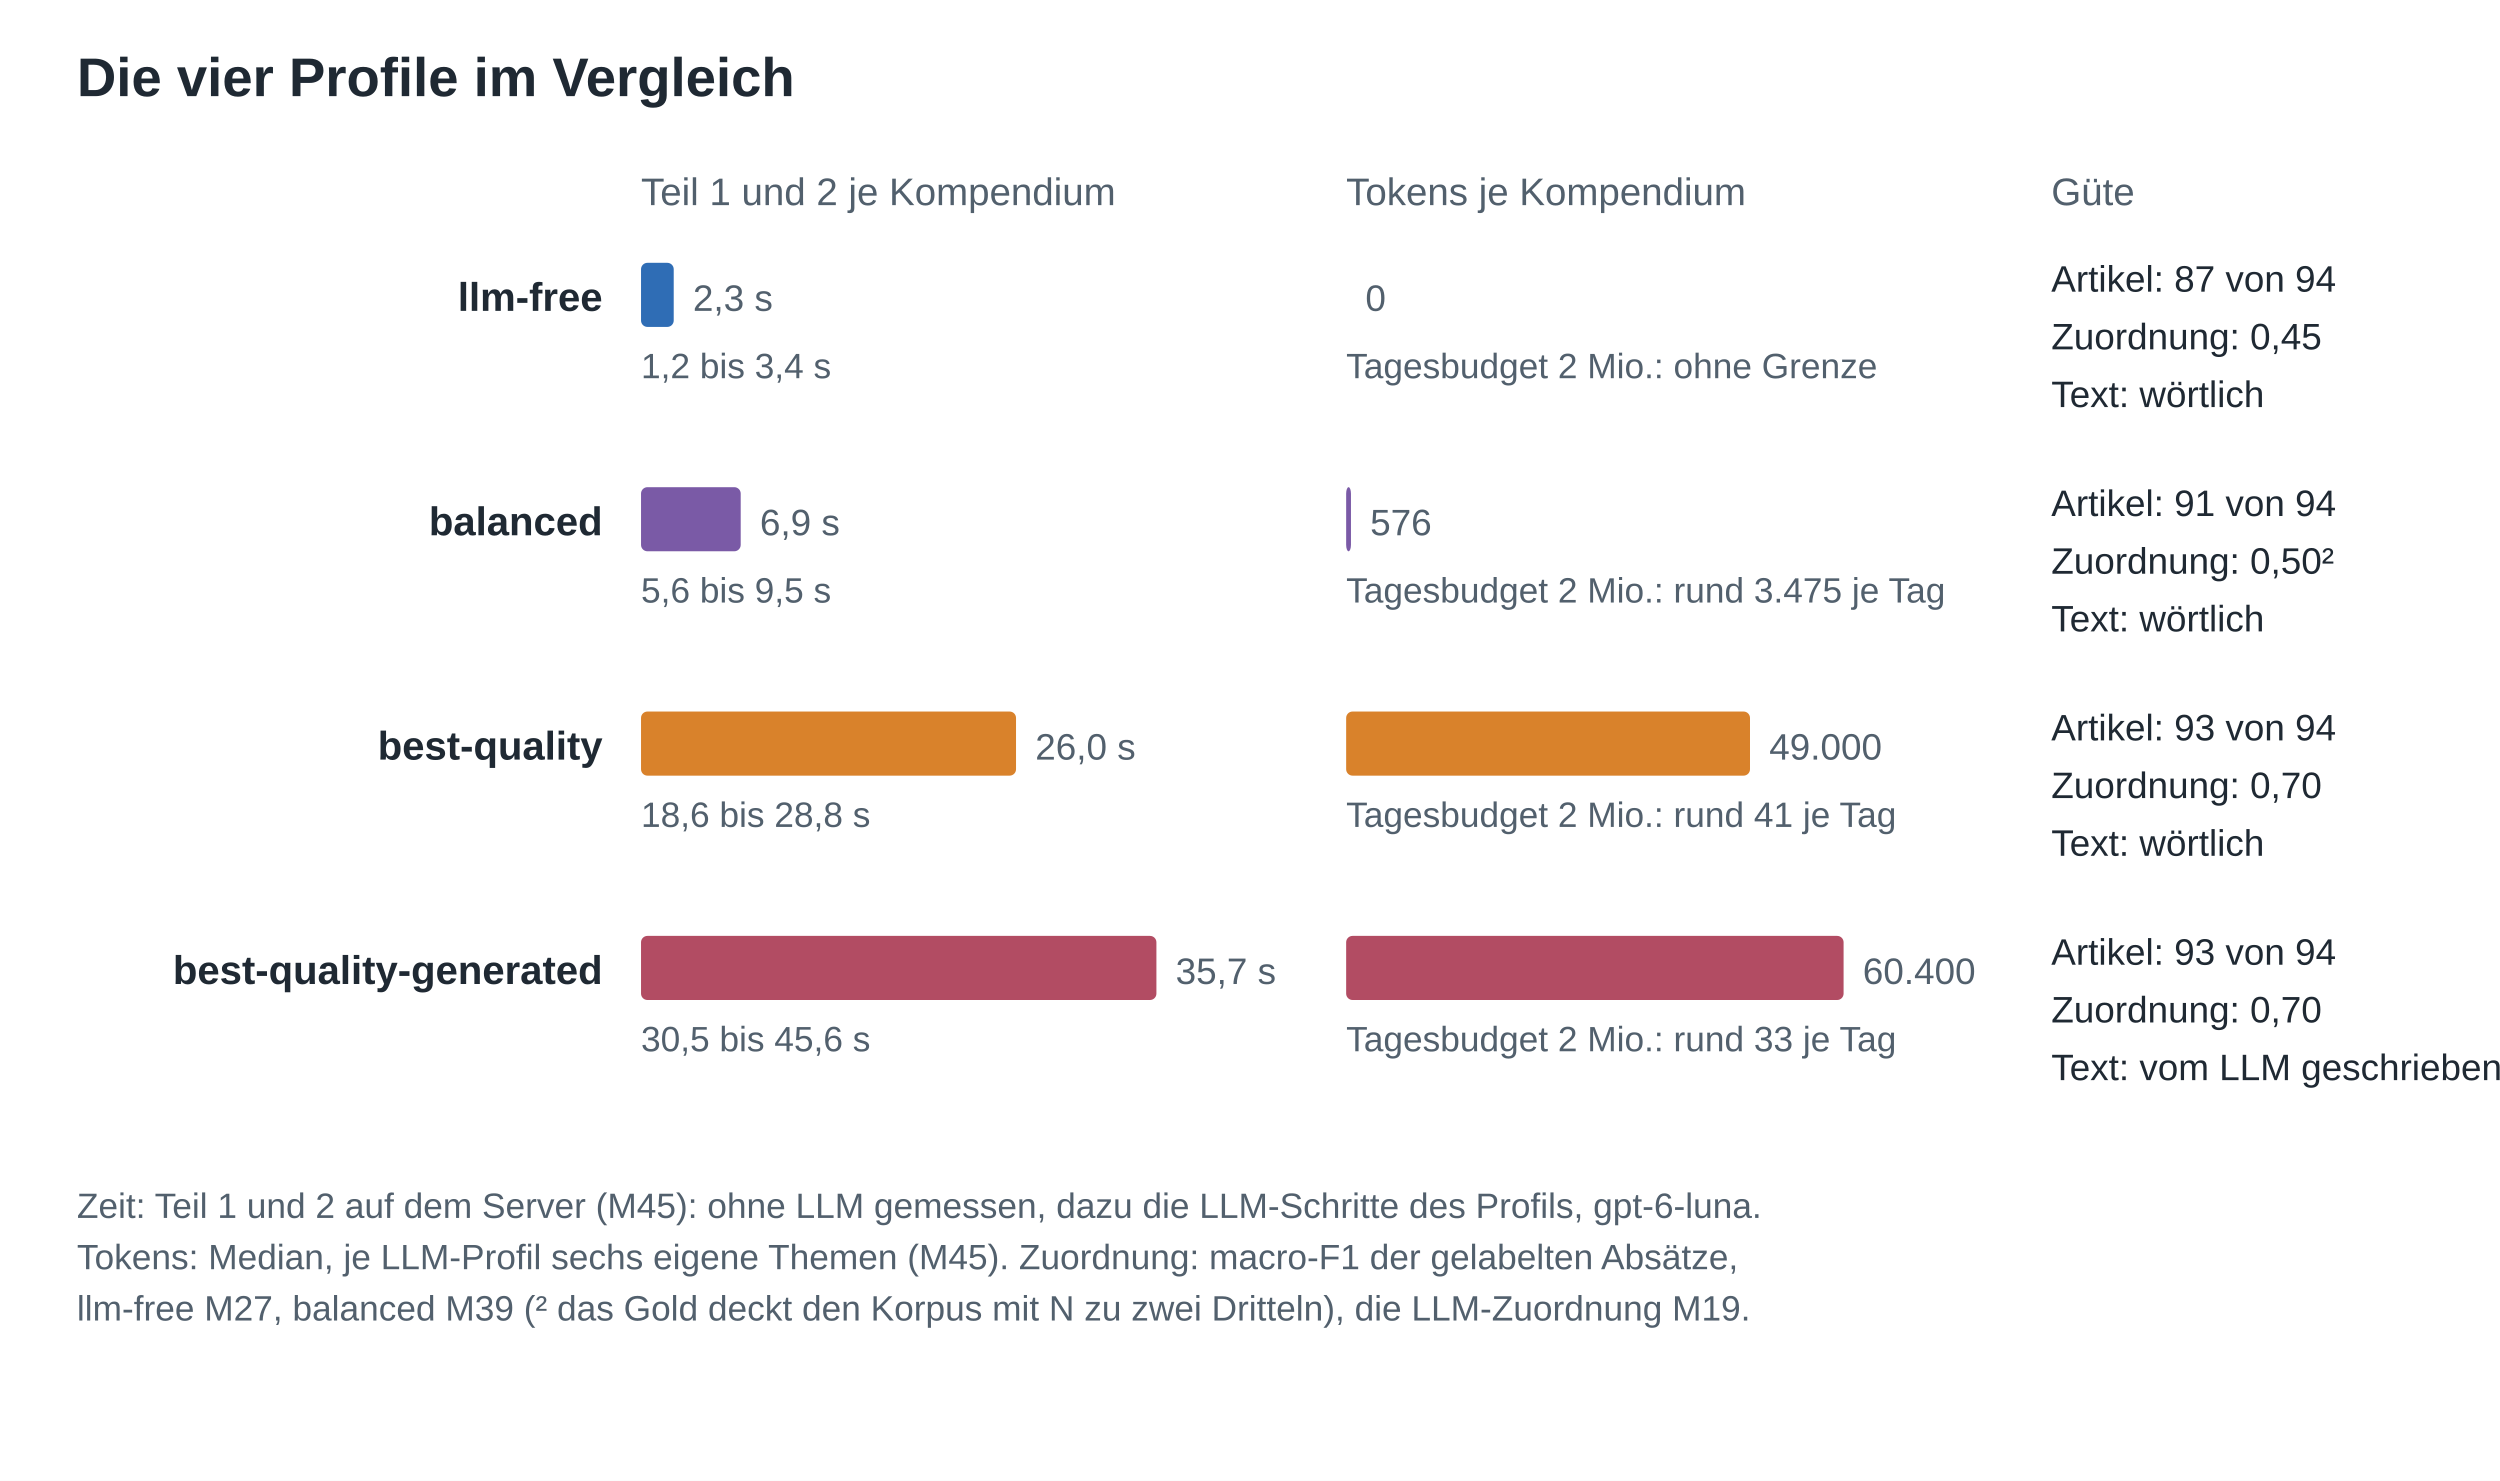
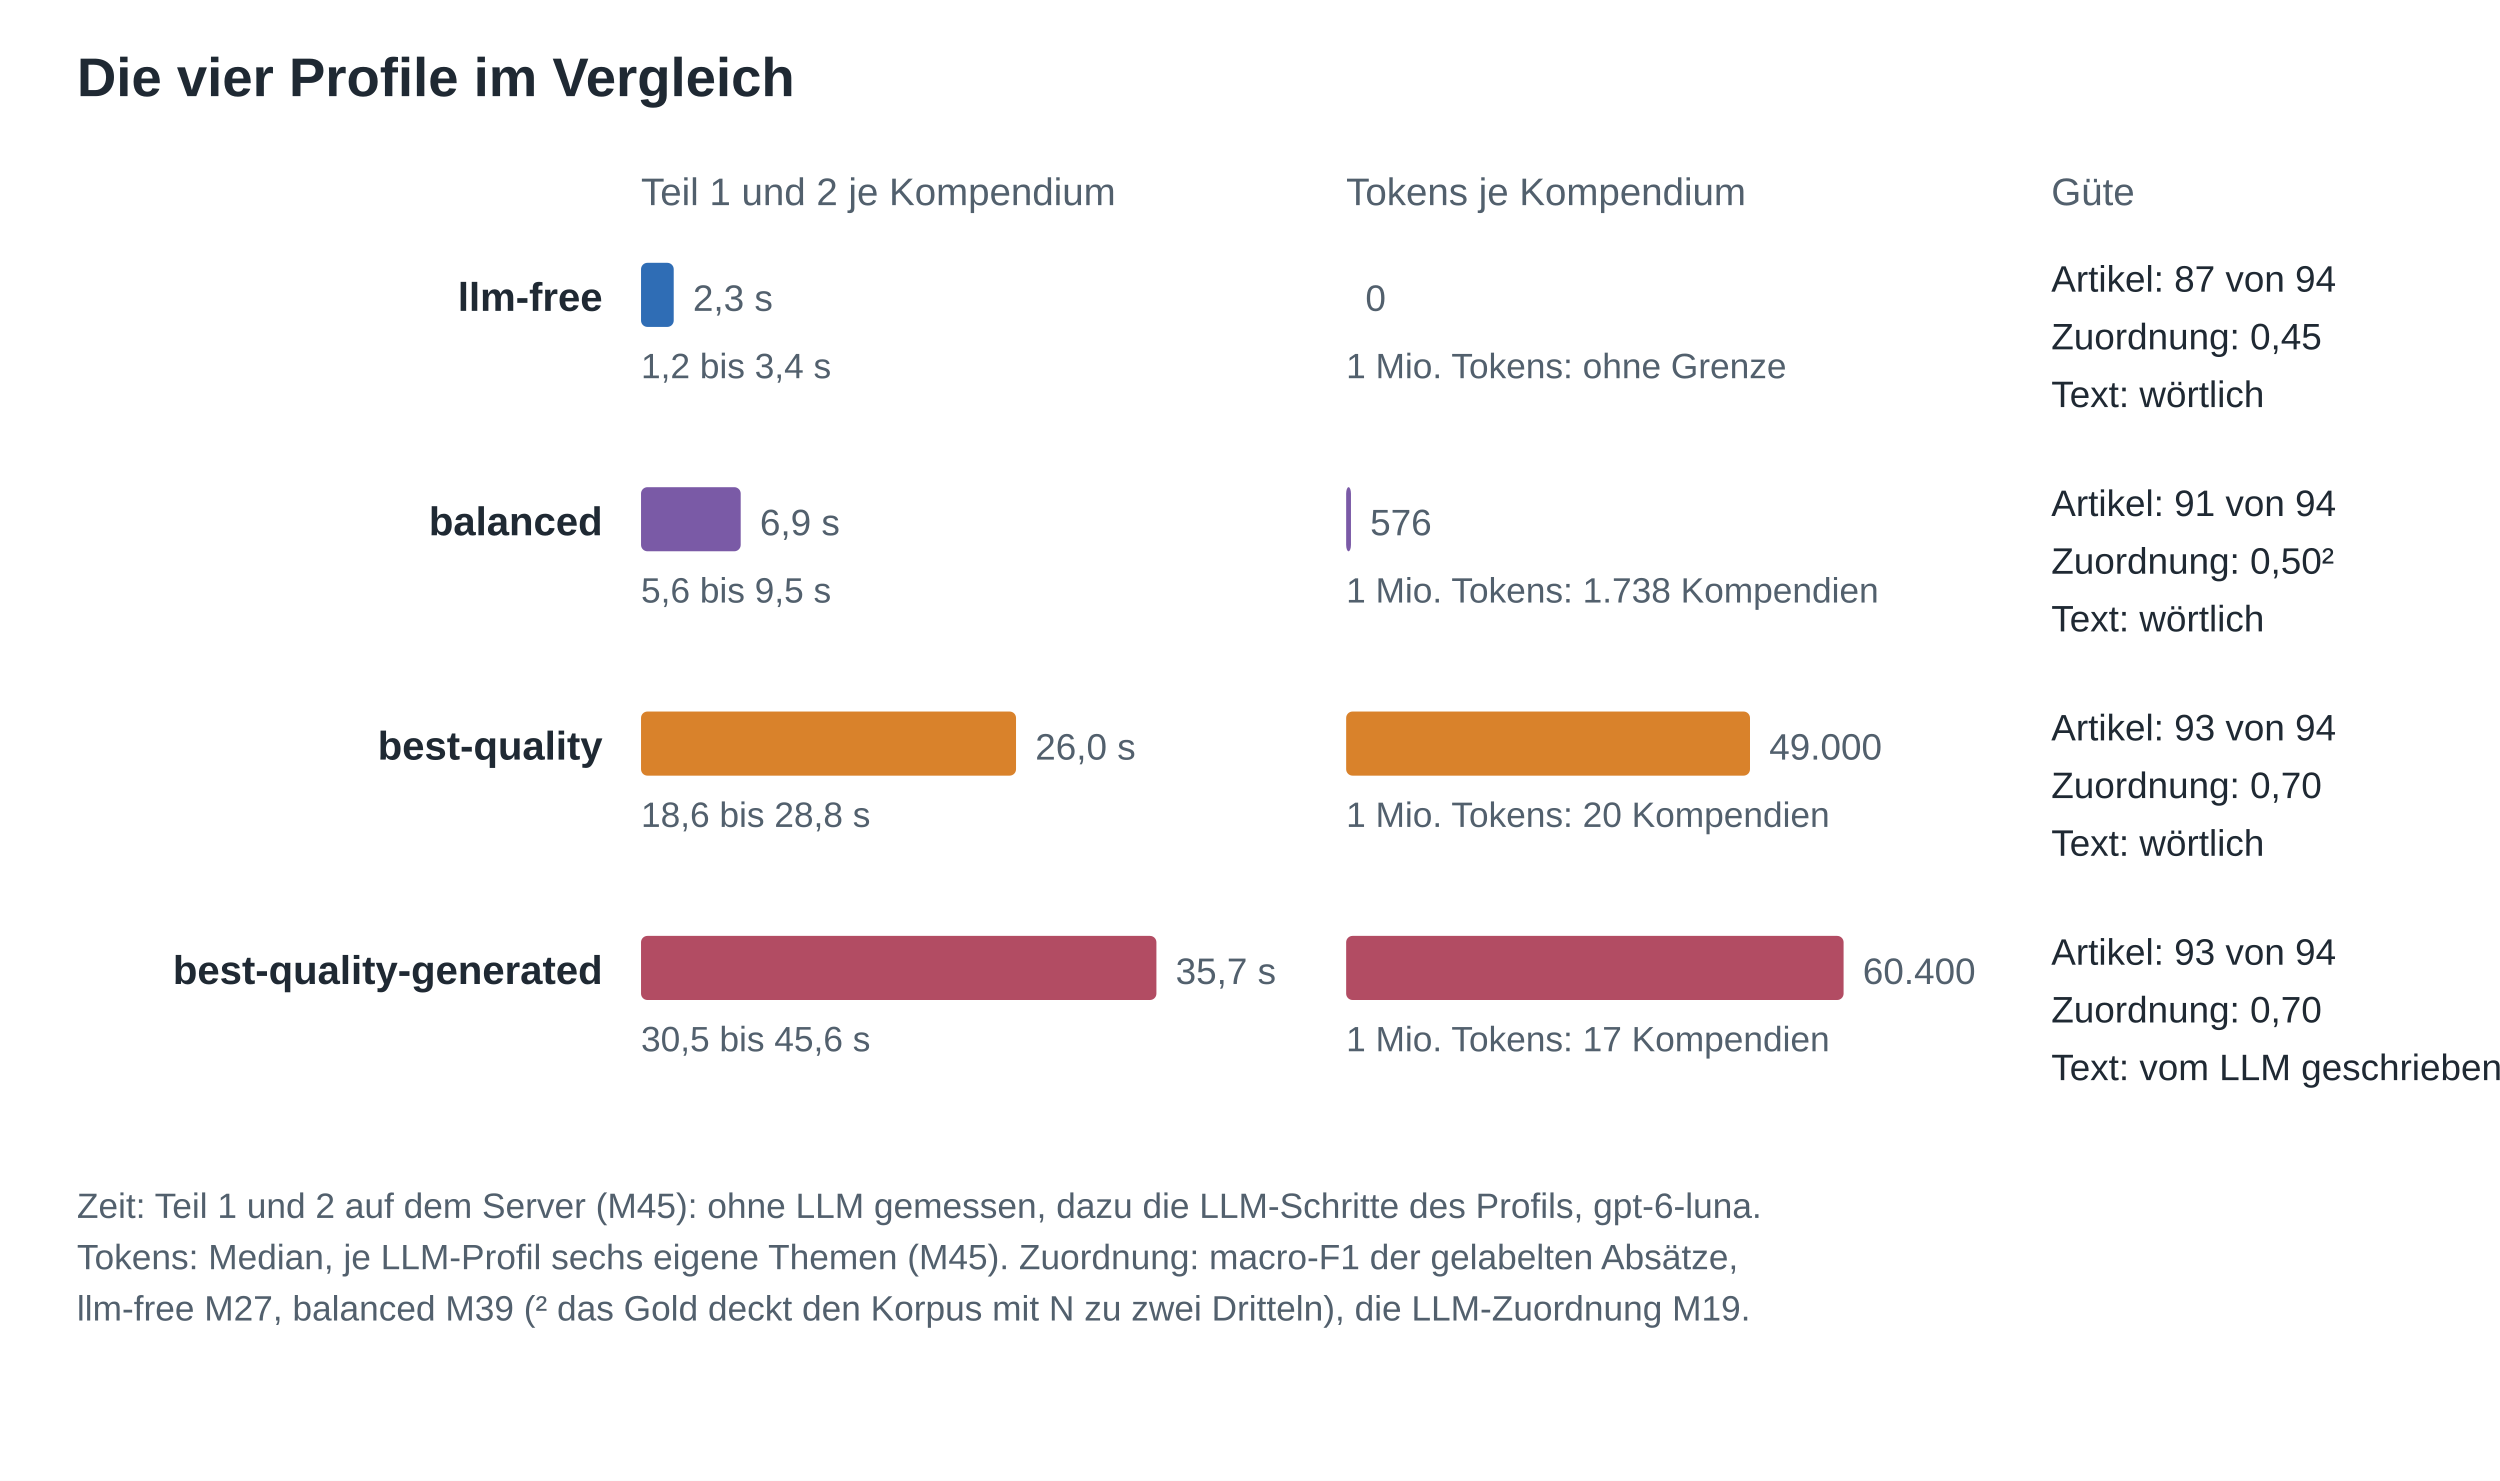
<svg xmlns="http://www.w3.org/2000/svg" width="780" height="462" viewBox="0 0 780 462" font-family="Segoe UI, Helvetica Neue, Arial, sans-serif" role="img" aria-label="Die vier Profile">
  <rect width="780" height="462" fill="#ffffff" />
  <text x="24.0" y="30.0" font-size="17" fill="#1f2933" text-anchor="start" font-weight="600">Die vier Profile im Vergleich</text>
  <text x="200.0" y="64.0" font-size="12" fill="#52606d" text-anchor="start" font-weight="normal">Teil 1 und 2 je Kompendium</text>
  <text x="420.0" y="64.0" font-size="12" fill="#52606d" text-anchor="start" font-weight="normal">Tokens je Kompendium</text>
  <text x="640.0" y="64.0" font-size="12" fill="#52606d" text-anchor="start" font-weight="normal">Güte</text>
  <text x="188.0" y="97.0" font-size="12.5" fill="#1f2933" text-anchor="end" font-weight="600">llm-free</text>
  <rect x="200.0" y="82.0" width="10.2" height="20.0" rx="2" fill="#2f6db5" stroke="none" stroke-width="1" />
  <text x="216.2" y="97.0" font-size="11.5" fill="#52606d" text-anchor="start" font-weight="normal">2,3 s</text>
  <text x="200.0" y="118.0" font-size="11" fill="#52606d" text-anchor="start" font-weight="normal">1,2 bis 3,4 s</text>
  <rect x="420.0" y="82.0" width="0.0" height="20.0" rx="2" fill="#2f6db5" stroke="none" stroke-width="1" />
  <text x="426.0" y="97.0" font-size="11.5" fill="#52606d" text-anchor="start" font-weight="normal">0</text>
-   <text x="420.0" y="118.0" font-size="11" fill="#52606d" text-anchor="start" font-weight="normal">Tagesbudget 2 Mio.: ohne Grenze</text>
+   <text x="420.0" y="118.0" font-size="11" fill="#52606d" text-anchor="start" font-weight="normal">1 Mio. Tokens: ohne Grenze</text>
  <text x="640.0" y="91.0" font-size="11.5" fill="#1f2933" text-anchor="start" font-weight="normal">Artikel: 87 von 94</text>
  <text x="640.0" y="109.0" font-size="11.5" fill="#1f2933" text-anchor="start" font-weight="normal">Zuordnung: 0,45</text>
  <text x="640.0" y="127.0" font-size="11.5" fill="#1f2933" text-anchor="start" font-weight="normal">Text: wörtlich</text>
  <text x="188.0" y="167.0" font-size="12.5" fill="#1f2933" text-anchor="end" font-weight="600">balanced</text>
  <rect x="200.0" y="152.0" width="31.1" height="20.0" rx="2" fill="#7a5aa6" stroke="none" stroke-width="1" />
  <text x="237.1" y="167.0" font-size="11.5" fill="#52606d" text-anchor="start" font-weight="normal">6,9 s</text>
  <text x="200.0" y="188.0" font-size="11" fill="#52606d" text-anchor="start" font-weight="normal">5,6 bis 9,5 s</text>
  <rect x="420.0" y="152.0" width="1.5" height="20.0" rx="2" fill="#7a5aa6" stroke="none" stroke-width="1" />
  <text x="427.5" y="167.0" font-size="11.5" fill="#52606d" text-anchor="start" font-weight="normal">576</text>
-   <text x="420.0" y="188.0" font-size="11" fill="#52606d" text-anchor="start" font-weight="normal">Tagesbudget 2 Mio.: rund 3.475 je Tag</text>
+   <text x="420.0" y="188.0" font-size="11" fill="#52606d" text-anchor="start" font-weight="normal">1 Mio. Tokens: 1.738 Kompendien</text>
  <text x="640.0" y="161.0" font-size="11.5" fill="#1f2933" text-anchor="start" font-weight="normal">Artikel: 91 von 94</text>
  <text x="640.0" y="179.0" font-size="11.5" fill="#1f2933" text-anchor="start" font-weight="normal">Zuordnung: 0,50²</text>
  <text x="640.0" y="197.0" font-size="11.5" fill="#1f2933" text-anchor="start" font-weight="normal">Text: wörtlich</text>
  <text x="188.0" y="237.0" font-size="12.5" fill="#1f2933" text-anchor="end" font-weight="600">best-quality</text>
  <rect x="200.0" y="222.0" width="117.0" height="20.0" rx="2" fill="#d9822b" stroke="none" stroke-width="1" />
  <text x="323.0" y="237.0" font-size="11.5" fill="#52606d" text-anchor="start" font-weight="normal">26,0 s</text>
  <text x="200.0" y="258.0" font-size="11" fill="#52606d" text-anchor="start" font-weight="normal">18,6 bis 28,8 s</text>
  <rect x="420.0" y="222.0" width="126.0" height="20.0" rx="2" fill="#d9822b" stroke="none" stroke-width="1" />
  <text x="552.0" y="237.0" font-size="11.5" fill="#52606d" text-anchor="start" font-weight="normal">49.000</text>
-   <text x="420.0" y="258.0" font-size="11" fill="#52606d" text-anchor="start" font-weight="normal">Tagesbudget 2 Mio.: rund 41 je Tag</text>
+   <text x="420.0" y="258.0" font-size="11" fill="#52606d" text-anchor="start" font-weight="normal">1 Mio. Tokens: 20 Kompendien</text>
  <text x="640.0" y="231.0" font-size="11.5" fill="#1f2933" text-anchor="start" font-weight="normal">Artikel: 93 von 94</text>
  <text x="640.0" y="249.0" font-size="11.5" fill="#1f2933" text-anchor="start" font-weight="normal">Zuordnung: 0,70</text>
  <text x="640.0" y="267.0" font-size="11.5" fill="#1f2933" text-anchor="start" font-weight="normal">Text: wörtlich</text>
  <text x="188.0" y="307.0" font-size="12.5" fill="#1f2933" text-anchor="end" font-weight="600">best-quality-generated</text>
  <rect x="200.0" y="292.0" width="160.8" height="20.0" rx="2" fill="#b24c63" stroke="none" stroke-width="1" />
  <text x="366.8" y="307.0" font-size="11.5" fill="#52606d" text-anchor="start" font-weight="normal">35,7 s</text>
  <text x="200.0" y="328.0" font-size="11" fill="#52606d" text-anchor="start" font-weight="normal">30,5 bis 45,6 s</text>
  <rect x="420.0" y="292.0" width="155.2" height="20.0" rx="2" fill="#b24c63" stroke="none" stroke-width="1" />
  <text x="581.2" y="307.0" font-size="11.5" fill="#52606d" text-anchor="start" font-weight="normal">60.400</text>
-   <text x="420.0" y="328.0" font-size="11" fill="#52606d" text-anchor="start" font-weight="normal">Tagesbudget 2 Mio.: rund 33 je Tag</text>
+   <text x="420.0" y="328.0" font-size="11" fill="#52606d" text-anchor="start" font-weight="normal">1 Mio. Tokens: 17 Kompendien</text>
  <text x="640.0" y="301.0" font-size="11.5" fill="#1f2933" text-anchor="start" font-weight="normal">Artikel: 93 von 94</text>
  <text x="640.0" y="319.0" font-size="11.5" fill="#1f2933" text-anchor="start" font-weight="normal">Zuordnung: 0,70</text>
  <text x="640.0" y="337.0" font-size="11.5" fill="#1f2933" text-anchor="start" font-weight="normal">Text: vom LLM geschrieben</text>
  <text x="24.0" y="380.0" font-size="11" fill="#52606d" text-anchor="start" font-weight="normal">Zeit: Teil 1 und 2 auf dem Server (M45): ohne LLM gemessen, dazu die LLM-Schritte des Profils, gpt-6-luna.</text>
  <text x="24.0" y="396.0" font-size="11" fill="#52606d" text-anchor="start" font-weight="normal">Tokens: Median, je LLM-Profil sechs eigene Themen (M45). Zuordnung: macro-F1 der gelabelten Absätze,</text>
  <text x="24.0" y="412.0" font-size="11" fill="#52606d" text-anchor="start" font-weight="normal">llm-free M27, balanced M39 (² das Gold deckt den Korpus mit N zu zwei Dritteln), die LLM-Zuordnung M19.</text>
</svg>
